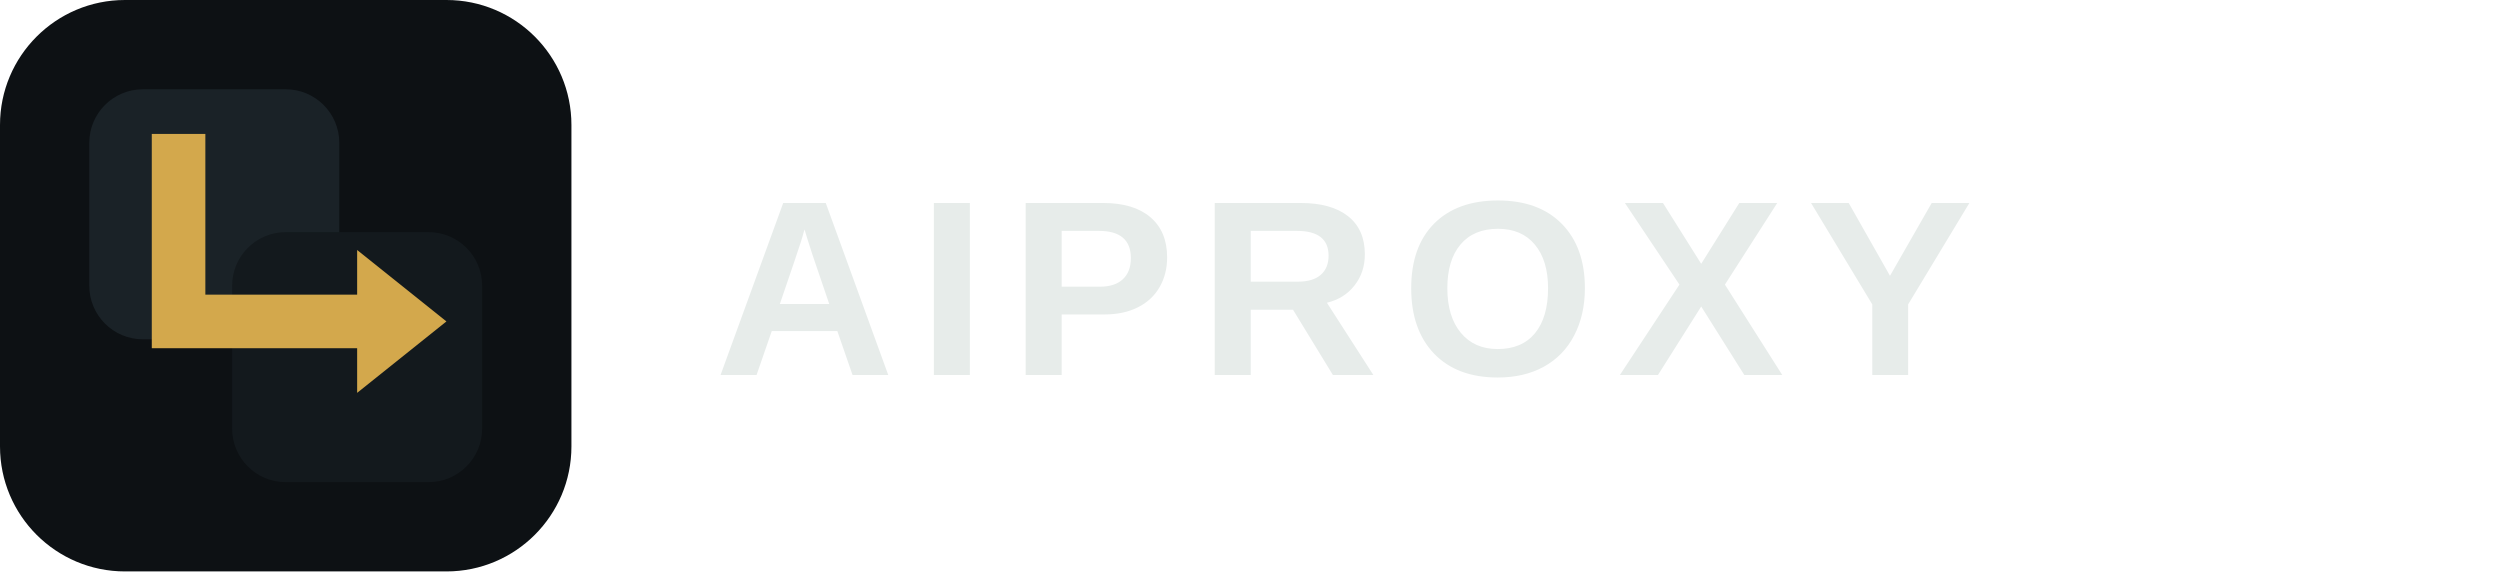
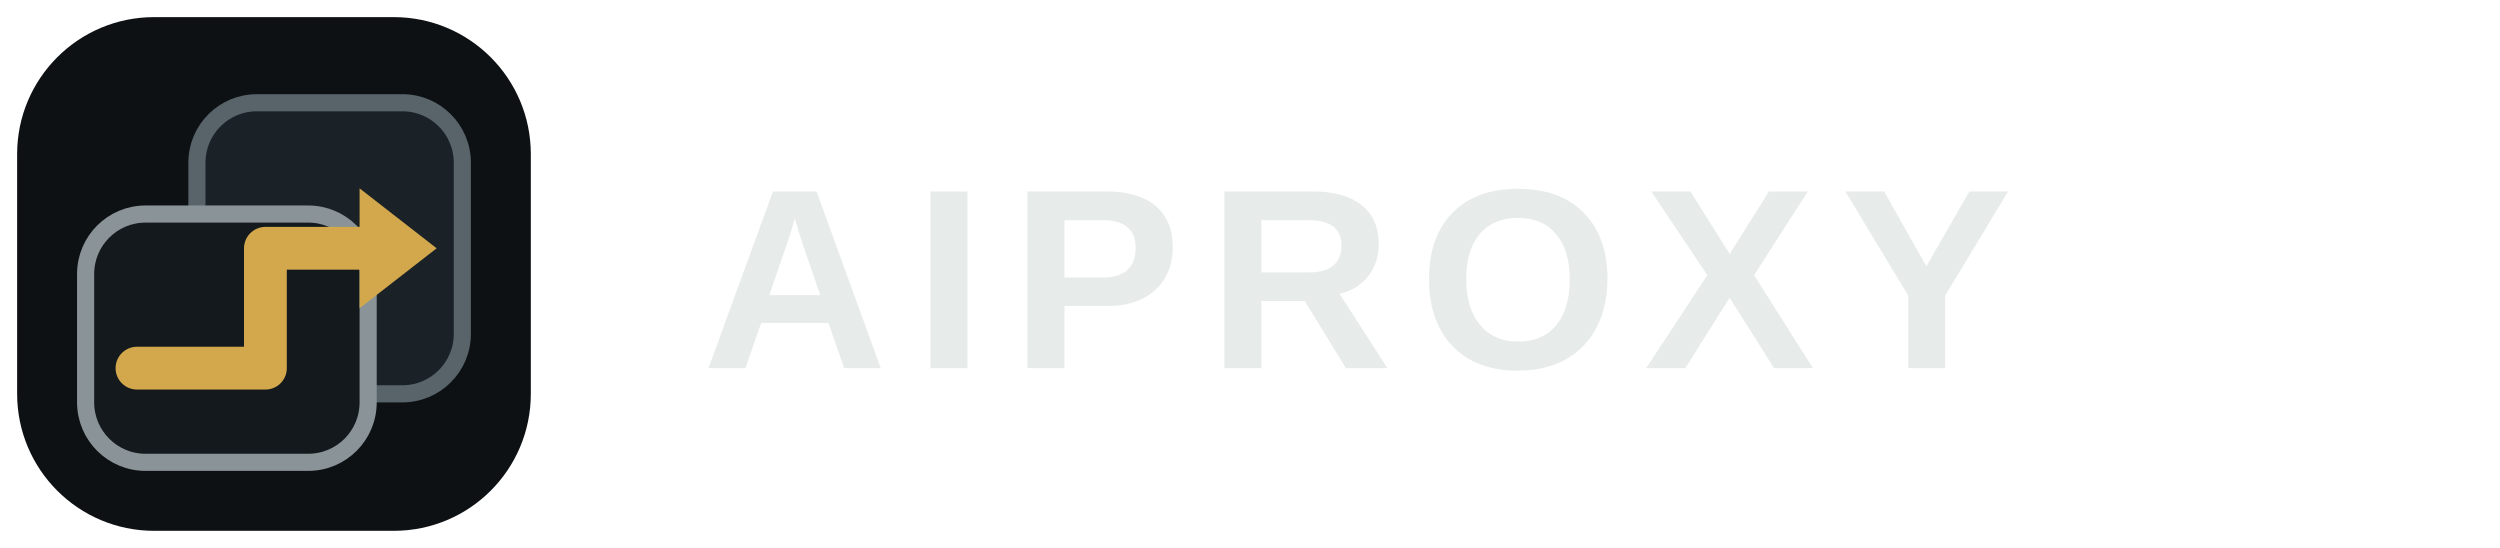
- <svg xmlns="http://www.w3.org/2000/svg" viewBox="0 0 280 64" role="img" aria-label="AIPROXY" fill="none">
-   <rect x="0" y="0" width="64" height="64" rx="14" fill="#0D1114" />
-   <rect x="10" y="10" width="28" height="28" rx="6" fill="#1A2227" />
-   <rect x="26" y="26" width="28" height="28" rx="6" fill="#13191D" />
-   <path d="M20 18v18h20" stroke="#D3A84C" stroke-width="6" stroke-linecap="square" stroke-linejoin="miter" />
-   <path d="M40 28l10 8-10 8v-16z" fill="#D3A84C" />
-   <text x="80" y="42" fill="#E7ECEA" font-family="Bahnschrift, 'Segoe UI', 'Arial Narrow', Arial, sans-serif" font-size="28" font-weight="600" letter-spacing="2.5">AIPROXY</text>
+ <svg xmlns="http://www.w3.org/2000/svg" viewBox="0 0 292 64" role="img" aria-label="AIPROXY">
+   <rect x="2" y="2" width="60" height="60" rx="16" fill="#0D1114" />
+   <path d="M30 12h17a7 7 0 0 1 7 7v20a7 7 0 0 1-7 7H30a7 7 0 0 1-7-7V19a7 7 0 0 1 7-7Z" fill="#1A2227" stroke="#58636A" stroke-width="2" />
+   <path d="M17 25h19a7 7 0 0 1 7 7v15a7 7 0 0 1-7 7H17a7 7 0 0 1-7-7V32a7 7 0 0 1 7-7Z" fill="#13191D" stroke="#8A9498" stroke-width="2" />
+   <path d="M16 43h15V29h13" fill="none" stroke="#D3A84C" stroke-width="5" stroke-linecap="round" stroke-linejoin="round" />
+   <path d="m42 22 9 7-9 7Z" fill="#D3A84C" />
+   <text x="82" y="43" fill="#E7ECEA" font-family="Bahnschrift, 'Segoe UI', Arial, sans-serif" font-size="30" font-weight="650" letter-spacing="3">AIPROXY</text>
</svg>
